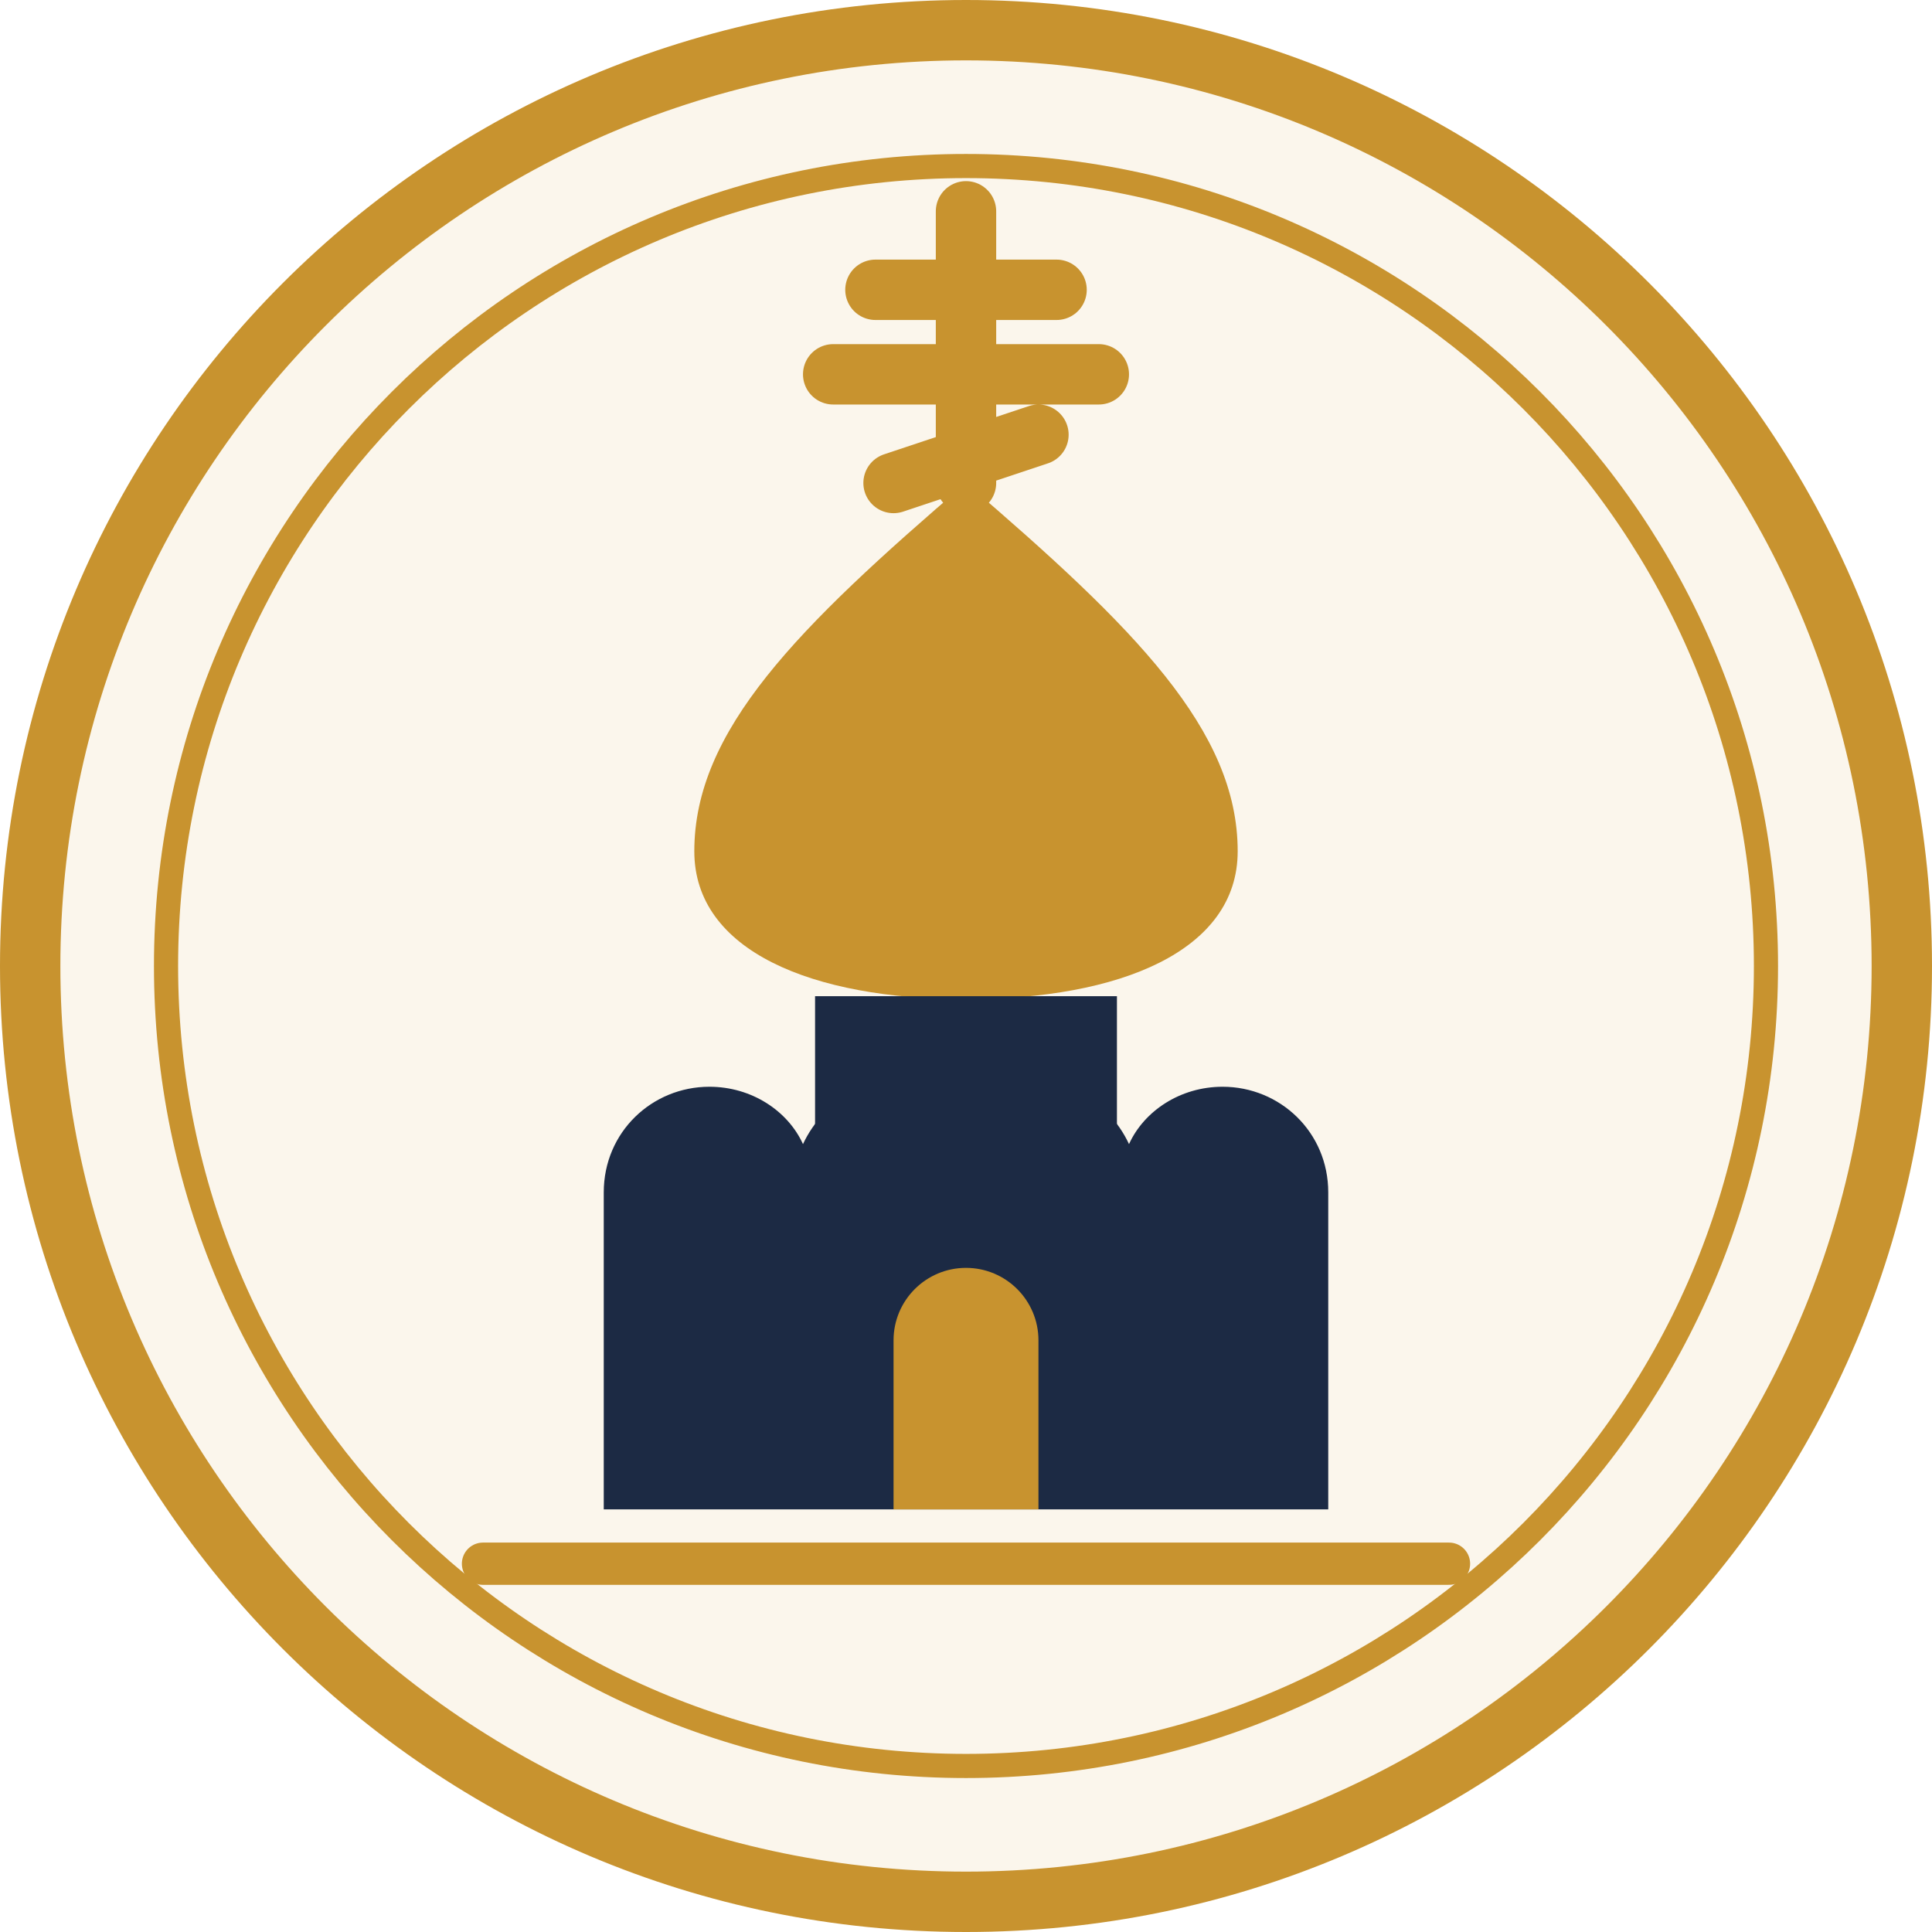
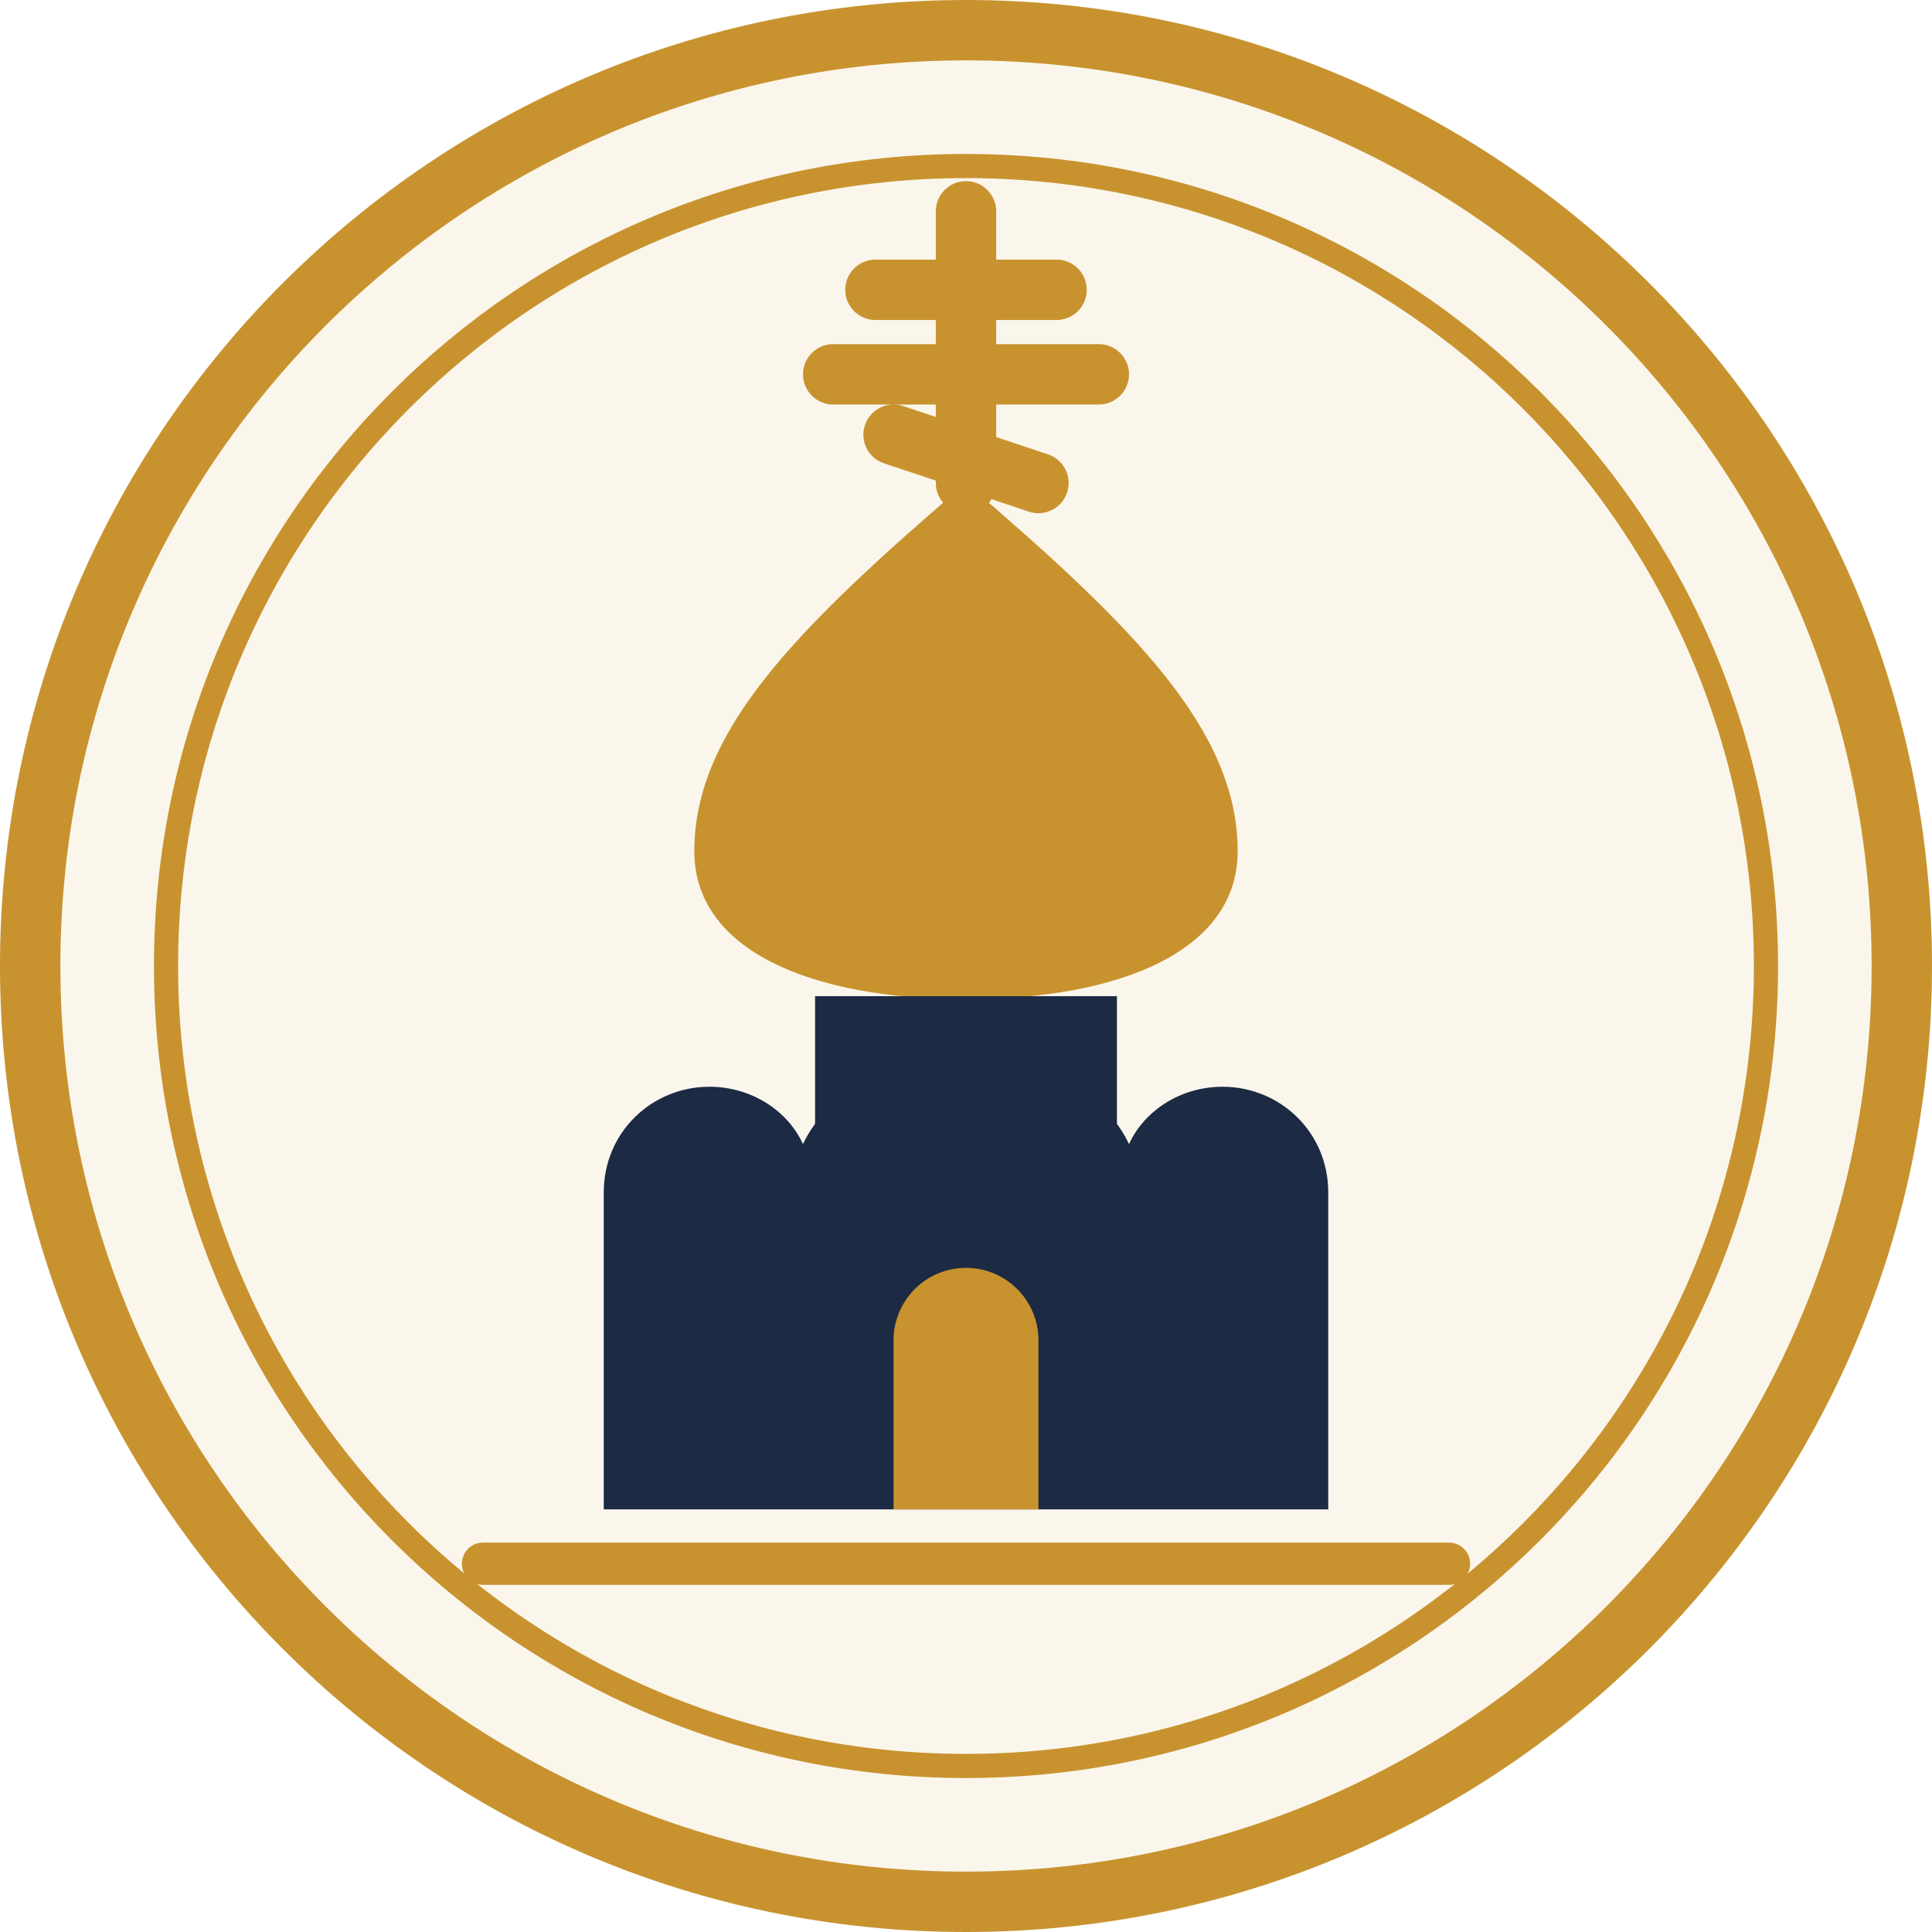
<svg xmlns="http://www.w3.org/2000/svg" viewBox="0 0 64 64">
  <circle cx="32" cy="32" r="31" fill="#FBF6EC" stroke="#C8932F" stroke-width="2" />
  <circle cx="32" cy="32" r="26.5" fill="none" stroke="#C8932F" stroke-width="0.8" />
  <g stroke="#C8932F" stroke-width="2" stroke-linecap="round">
-     <path d="M32 7v9M29 9.6h6M27.6 12.4h8.8M29.6 16l4.8-1.6" />
+     <path d="M32 7v9M29 9.6h6M27.6 12.4h8.8M29.6 14.4l4.8 1.6" />
  </g>
  <path d="M32 16c-5.6 4.8-9 8.2-9 12.2 0 3.3 3.9 4.9 9 4.9s9-1.6 9-4.9c0-4-3.4-7.4-9-12.2z" fill="#C8932F" />
  <rect x="27" y="33" width="10" height="5" fill="#1C2A44" />
  <path d="M20 50V39.5c0-2 1.6-3.5 3.5-3.5 1.4 0 2.6.8 3.1 1.9.7-1.5 2.4-2.6 5.4-2.6s4.7 1.1 5.4 2.6c.5-1.1 1.7-1.9 3.1-1.9 1.9 0 3.5 1.5 3.5 3.5V50z" fill="#1C2A44" />
  <path d="M29.6 50v-5.6a2.4 2.4 0 0 1 4.8 0V50z" fill="#C8932F" />
  <path d="M16 51.8h32" stroke="#C8932F" stroke-width="1.4" stroke-linecap="round" />
</svg>
